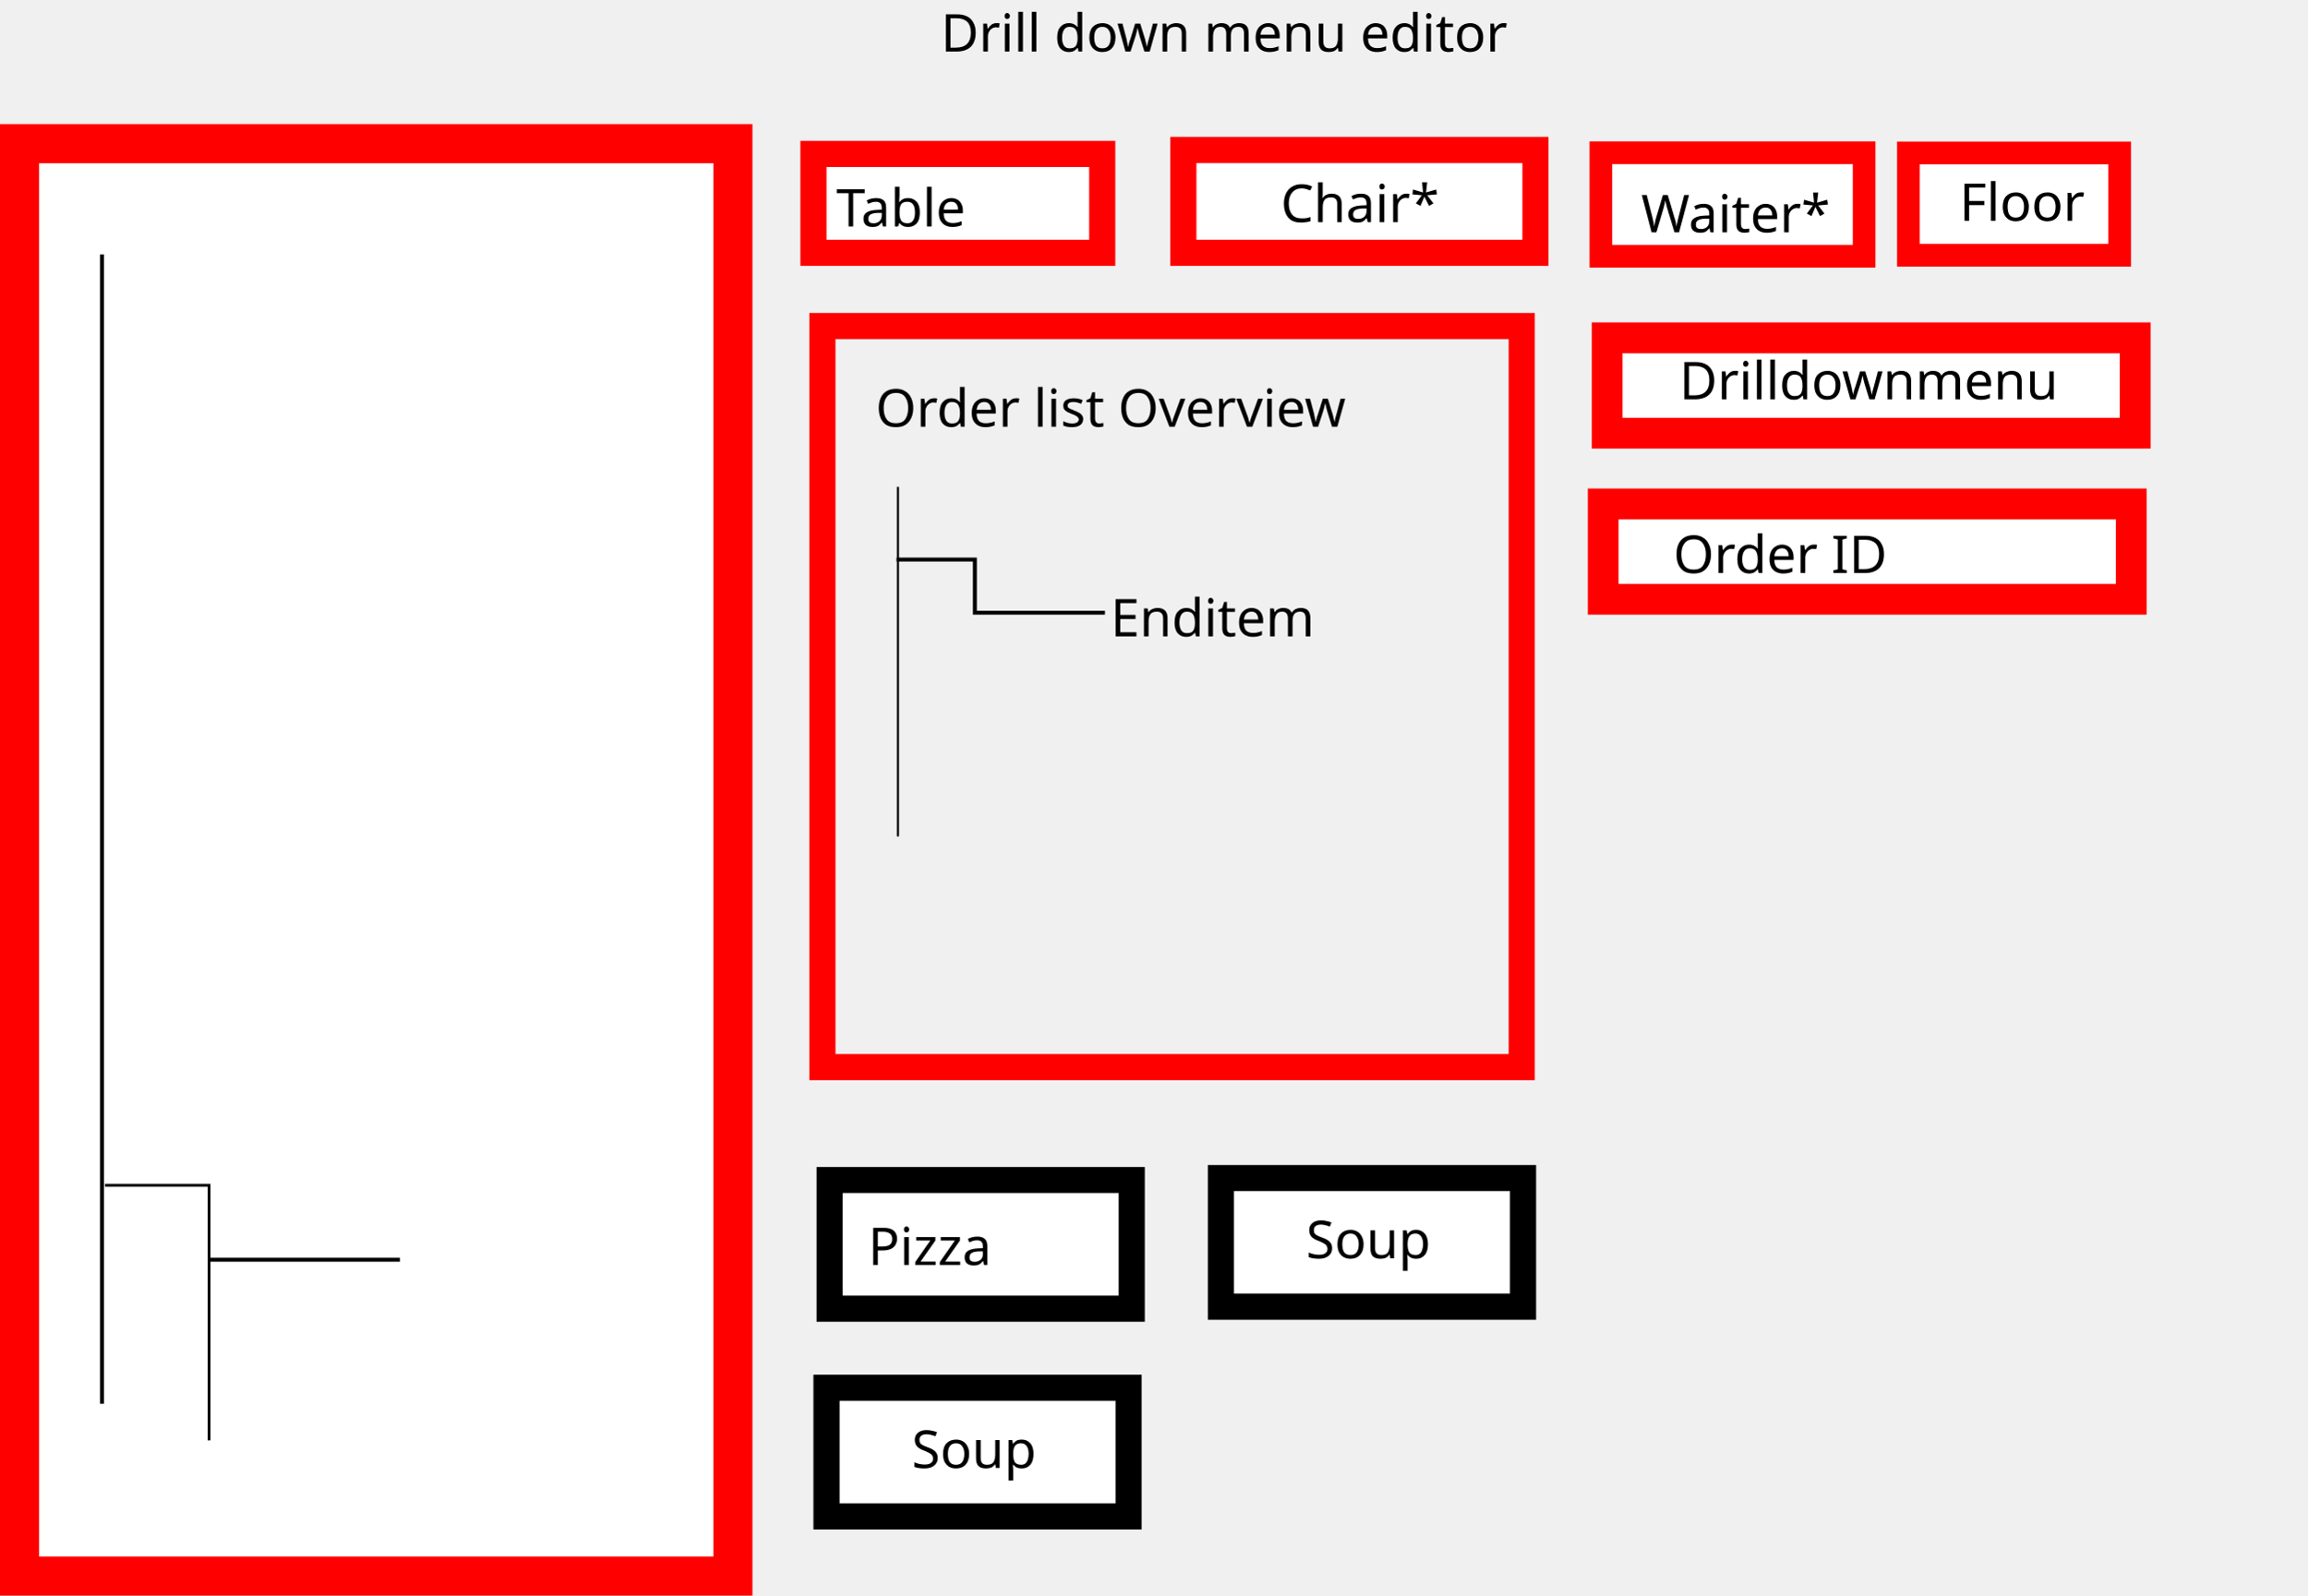
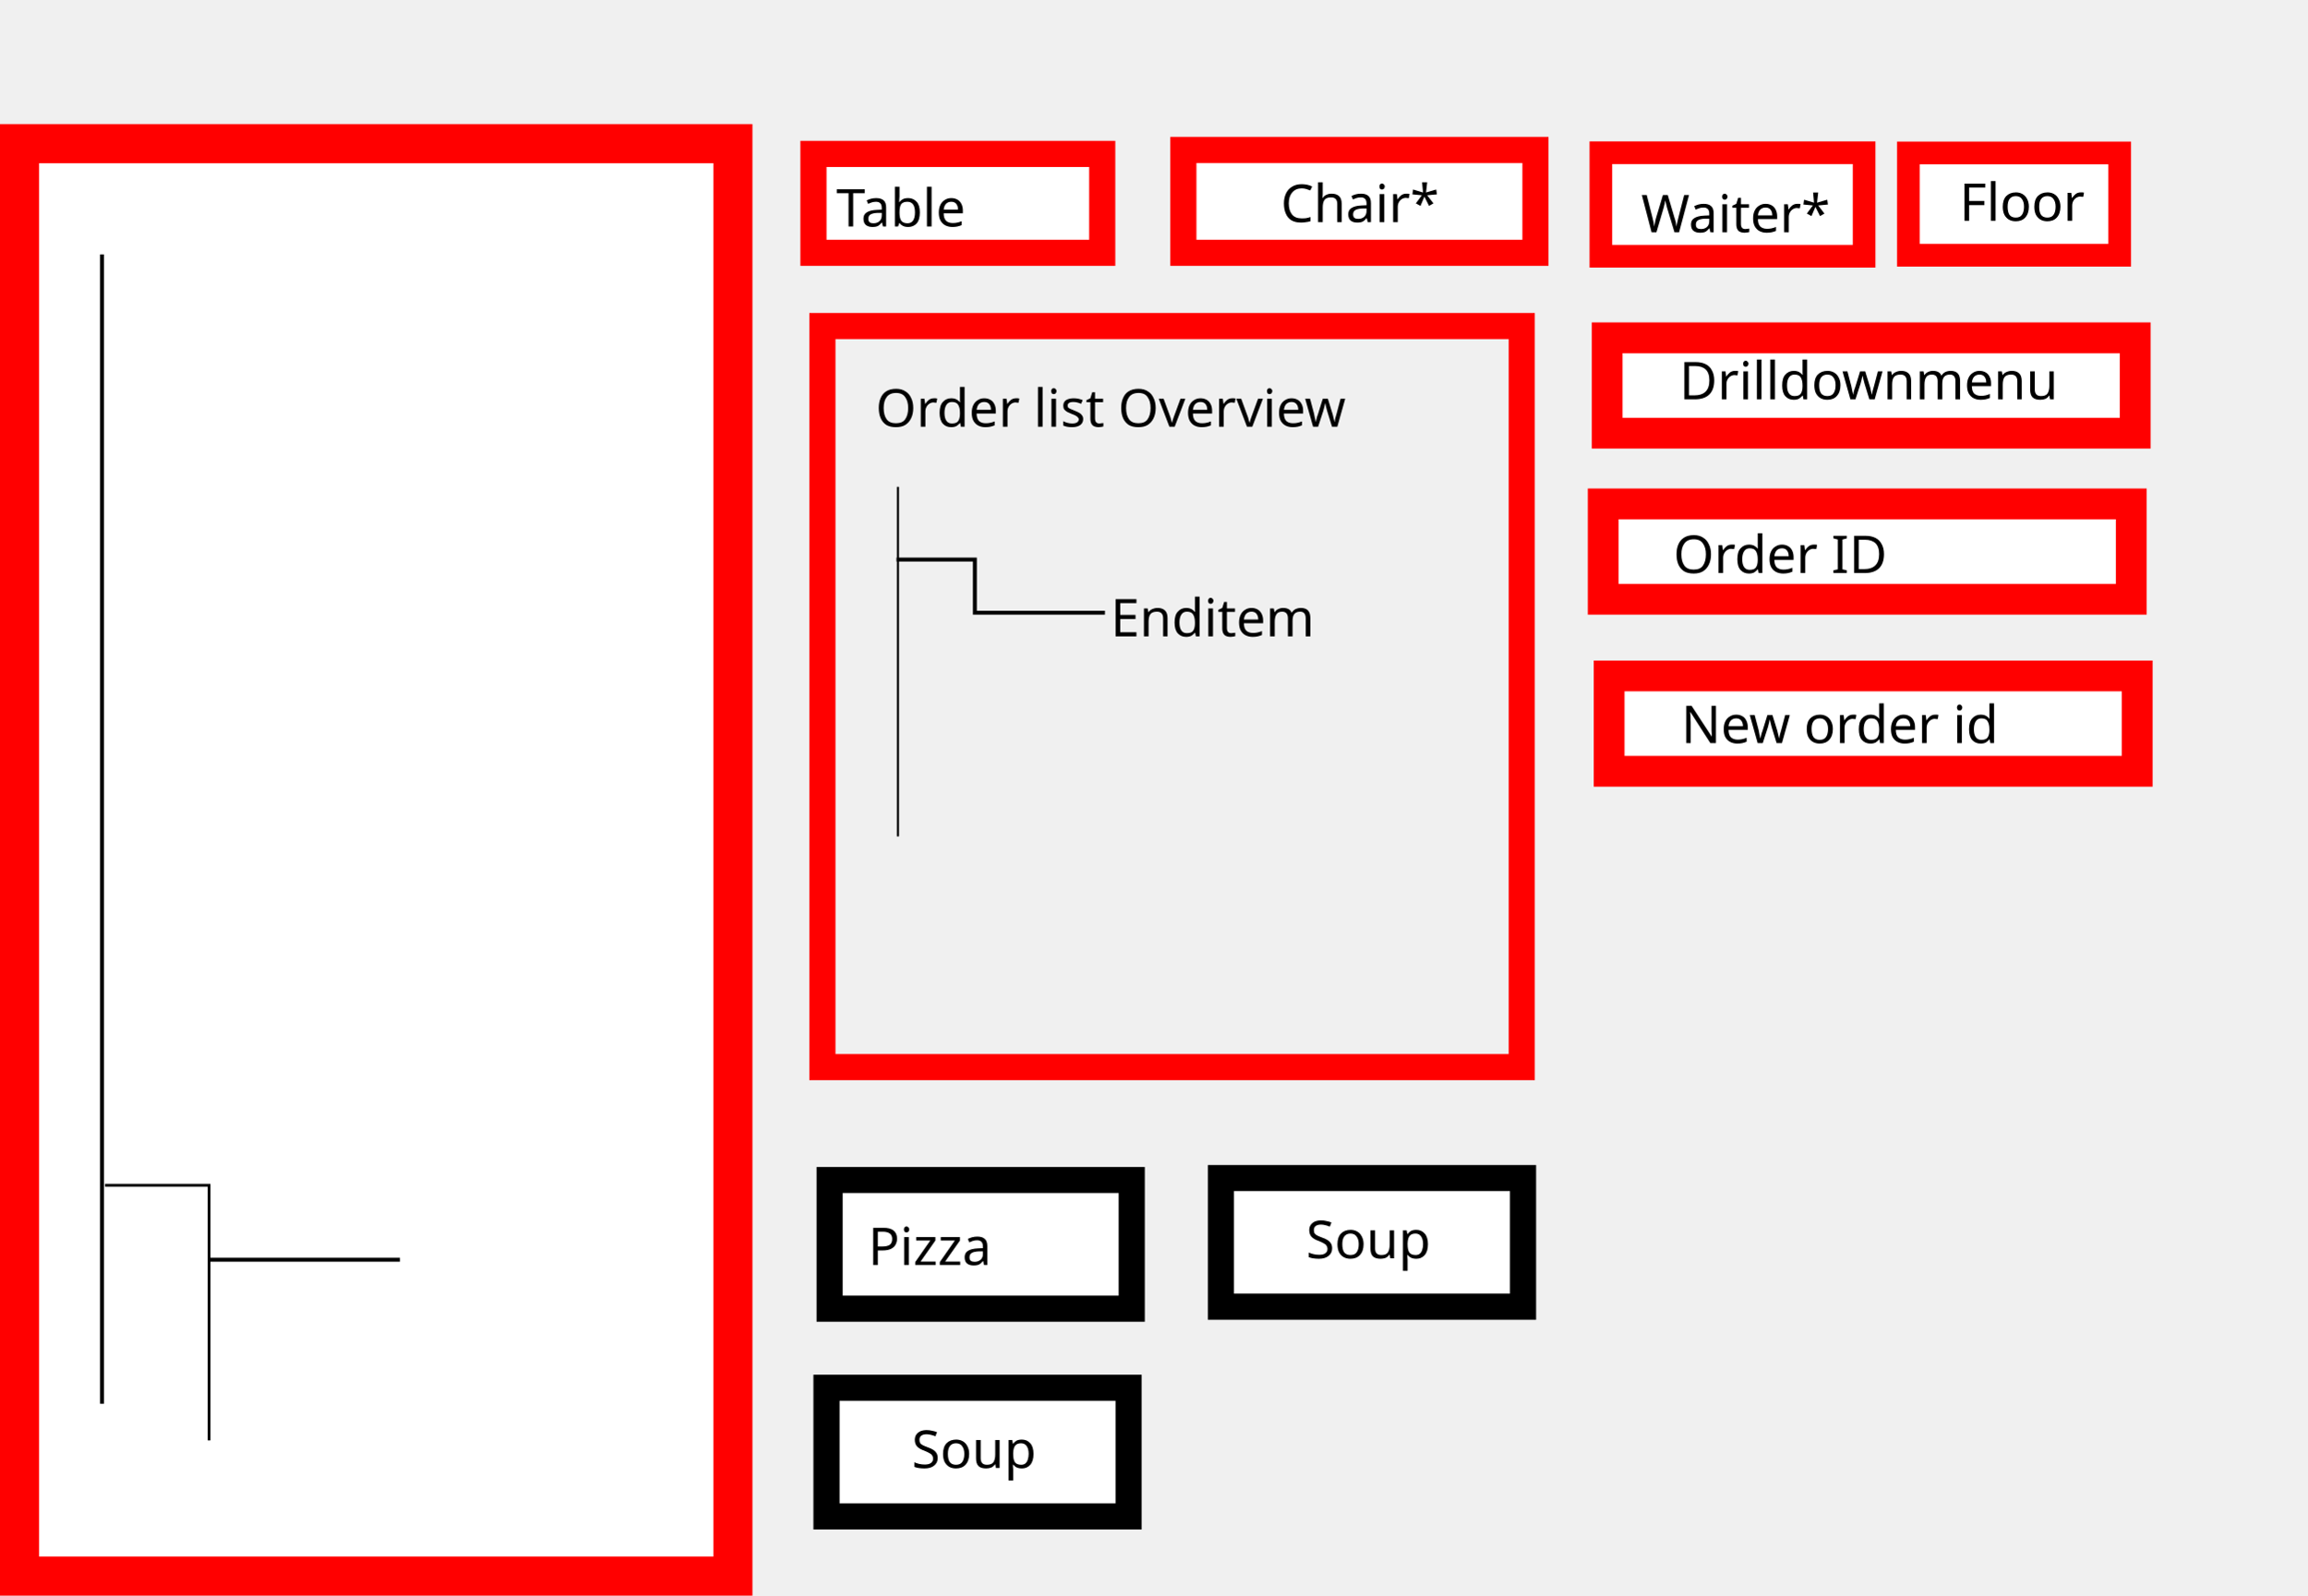
<svg xmlns="http://www.w3.org/2000/svg" width="155.867mm" height="107.835mm" viewBox="0 0 155.867 107.835" version="1.1" id="svg8">
  <defs id="defs2">
    </defs>
  <g id="layer1" transform="translate(-16.35523,-8.60859)">
    <rect style="opacity:1;fill:#ffffff;fill-opacity:1;stroke:#ff0000;stroke-width:2.64;stroke-miterlimit:4;stroke-dasharray:none;stroke-dashoffset:0;stroke-opacity:1" id="rect815" width="48.195" height="96.807" x="17.675" y="18.317" />
    <path style="fill:none;stroke:#000000;stroke-width:0.265px;stroke-linecap:butt;stroke-linejoin:miter;stroke-opacity:1" d="M 23.246,25.802 V 103.476" id="path817" />
    <path style="fill:none;stroke:#000000;stroke-width:0.187px;stroke-linecap:butt;stroke-linejoin:miter;stroke-opacity:1" d="M 23.448,88.716 H 30.48 V 105.953" id="path819" />
    <path style="fill:none;stroke:#000000;stroke-width:0.265px;stroke-linecap:butt;stroke-linejoin:miter;stroke-opacity:1" d="M 30.522,93.743 H 43.373" id="path821" />
    <text xml:space="preserve" style="font-style:normal;font-weight:normal;font-size:3.528px;line-height:1.25;font-family:sans-serif;letter-spacing:0px;word-spacing:0px;fill:#000000;fill-opacity:1;stroke:none;stroke-width:0.265" x="79.914" y="12.091" id="text825">
-       <tspan x="79.914" y="12.091" style="stroke-width:0.265" id="tspan960">Drill down menu editor</tspan>
+       <tspan x="79.914" y="15.212" style="stroke-width:0.265" id="tspan960" />
    </text>
    <rect style="opacity:1;fill:#ffffff;fill-opacity:1;stroke:#ff0000;stroke-width:1.765;stroke-miterlimit:4;stroke-dasharray:none;stroke-dashoffset:0;stroke-opacity:1" id="rect827" width="19.511" height="6.682" x="71.312" y="19.01" />
    <rect style="opacity:1;fill:#ffffff;fill-opacity:1;stroke:#ff0000;stroke-width:1.765;stroke-miterlimit:4;stroke-dasharray:none;stroke-dashoffset:0;stroke-opacity:1" id="rect829" width="23.787" height="6.949" x="96.304" y="18.743" />
    <text xml:space="preserve" style="font-style:normal;font-weight:normal;font-size:3.528px;line-height:1.25;font-family:sans-serif;letter-spacing:0px;word-spacing:0px;fill:#000000;fill-opacity:1;stroke:none;stroke-width:0.265" x="72.855" y="23.912" id="text837">
      <tspan id="tspan835" x="72.855" y="23.912" style="stroke-width:0.265">Table</tspan>
    </text>
    <text xml:space="preserve" style="font-style:normal;font-weight:normal;font-size:3.528px;line-height:1.25;font-family:sans-serif;letter-spacing:0px;word-spacing:0px;fill:#000000;fill-opacity:1;stroke:none;stroke-width:0.265" x="102.879" y="23.621" id="text837-3">
      <tspan x="102.879" y="23.621" style="stroke-width:0.265" id="tspan857">Chair*</tspan>
    </text>
    <g id="g996" transform="translate(0.4009043,0.1336348)">
      <rect y="88.224" x="72.004" height="8.693" width="20.411" id="rect865" style="opacity:1;fill:#ffffff;fill-opacity:1;stroke:#000000;stroke-width:1.765;stroke-miterlimit:4;stroke-dasharray:none;stroke-dashoffset:0;stroke-opacity:1" />
      <text id="text869" y="93.965" x="74.604" style="font-style:normal;font-weight:normal;font-size:3.528px;line-height:1.25;font-family:sans-serif;letter-spacing:0px;word-spacing:0px;fill:#000000;fill-opacity:1;stroke:none;stroke-width:0.265" xml:space="preserve">
        <tspan style="stroke-width:0.265" y="93.965" x="74.604" id="tspan867">Pizza</tspan>
      </text>
    </g>
    <g id="g1001">
      <rect y="88.224" x="98.841" height="8.693" width="20.411" id="rect865-2" style="opacity:1;fill:#ffffff;fill-opacity:1;stroke:#000000;stroke-width:1.765;stroke-miterlimit:4;stroke-dasharray:none;stroke-dashoffset:0;stroke-opacity:1" />
      <text id="text888" y="93.646" x="104.589" style="font-style:normal;font-weight:normal;font-size:3.528px;line-height:1.25;font-family:sans-serif;letter-spacing:0px;word-spacing:0px;fill:#000000;fill-opacity:1;stroke:none;stroke-width:0.265" xml:space="preserve">
        <tspan style="stroke-width:0.265" y="93.646" x="104.589" id="tspan886">Soup</tspan>
      </text>
    </g>
    <g id="g1006">
      <rect y="102.398" x="72.193" height="8.693" width="20.411" id="rect865-2-6" style="opacity:1;fill:#ffffff;fill-opacity:1;stroke:#000000;stroke-width:1.765;stroke-miterlimit:4;stroke-dasharray:none;stroke-dashoffset:0;stroke-opacity:1" />
      <text id="text888-3" y="107.82" x="77.942" style="font-style:normal;font-weight:normal;font-size:3.528px;line-height:1.25;font-family:sans-serif;letter-spacing:0px;word-spacing:0px;fill:#000000;fill-opacity:1;stroke:none;stroke-width:0.265" xml:space="preserve">
        <tspan style="stroke-width:0.265" y="107.82" x="77.942" id="tspan886-7">Soup</tspan>
      </text>
    </g>
    <rect style="opacity:1;fill:#ffffff;fill-opacity:1;stroke:#ff0000;stroke-width:1.535;stroke-miterlimit:4;stroke-dasharray:none;stroke-dashoffset:0;stroke-opacity:1" id="rect827-2" width="14.273" height="6.911" x="145.289" y="18.945" />
    <text xml:space="preserve" style="font-style:normal;font-weight:normal;font-size:3.528px;line-height:1.25;font-family:sans-serif;letter-spacing:0px;word-spacing:0px;fill:#000000;fill-opacity:1;stroke:none;stroke-width:0.265" x="148.734" y="23.534" id="text958">
      <tspan id="tspan956" x="148.734" y="23.534" style="stroke-width:0.265">Floor</tspan>
    </text>
    <rect style="opacity:1;fill:#ffffff;fill-opacity:1;stroke:#ff0000;stroke-width:1.531;stroke-miterlimit:4;stroke-dasharray:none;stroke-dashoffset:0;stroke-opacity:1" id="rect829-2-0" width="17.784" height="6.994" x="124.512" y="18.931" />
    <text xml:space="preserve" style="font-style:normal;font-weight:normal;font-size:3.528px;line-height:1.25;font-family:sans-serif;letter-spacing:0px;word-spacing:0px;fill:#000000;fill-opacity:1;stroke:none;stroke-width:0.265" x="127.236" y="24.304" id="text837-3-2-0">
      <tspan x="127.236" y="24.304" style="stroke-width:0.265" id="tspan857-2-6">Waiter*</tspan>
    </text>
    <rect style="opacity:1;fill:none;fill-opacity:1;stroke:#ff0000;stroke-width:1.765;stroke-miterlimit:4;stroke-dasharray:none;stroke-dashoffset:0;stroke-opacity:1" id="rect957" width="47.247" height="50.082" x="71.918" y="30.643" />
    <text xml:space="preserve" style="font-style:normal;font-weight:normal;font-size:3.528px;line-height:1.25;font-family:sans-serif;letter-spacing:0px;word-spacing:0px;fill:#000000;fill-opacity:1;stroke:none;stroke-width:0.265" x="75.509" y="37.447" id="text961">
      <tspan id="tspan959" x="75.509" y="37.447" style="stroke-width:0.265">Order list Overview</tspan>
    </text>
    <path style="fill:none;stroke:#000000;stroke-width:0.146px;stroke-linecap:butt;stroke-linejoin:miter;stroke-opacity:1" d="M 77.02,41.51 V 65.134" id="path817-7" />
    <path style="fill:none;stroke:#000000;stroke-width:0.265px;stroke-linecap:butt;stroke-linejoin:miter;stroke-opacity:1" d="m 76.926,46.424 h 5.292 v 3.591 h 8.788" id="path987" />
    <text xml:space="preserve" style="font-style:normal;font-weight:normal;font-size:3.528px;line-height:1.25;font-family:sans-serif;letter-spacing:0px;word-spacing:0px;fill:#000000;fill-opacity:1;stroke:none;stroke-width:0.265" x="91.384" y="51.621" id="text991">
      <tspan id="tspan989" x="91.384" y="51.621" style="stroke-width:0.265">Enditem</tspan>
    </text>
    <rect style="opacity:1;fill:#ffffff;fill-opacity:1;stroke:#ff0000;stroke-width:2.081;stroke-miterlimit:4;stroke-dasharray:none;stroke-dashoffset:0;stroke-opacity:1" id="rect829-2-0-3" width="35.676" height="6.444" x="124.936" y="31.438" />
    <text xml:space="preserve" style="font-style:normal;font-weight:normal;font-size:3.528px;line-height:1.25;font-family:sans-serif;letter-spacing:0px;word-spacing:0px;fill:#000000;fill-opacity:1;stroke:none;stroke-width:0.265" x="129.811" y="35.595" id="text1025">
      <tspan id="tspan1023" x="129.811" y="35.595" style="stroke-width:0.265">Drilldownmenu</tspan>
    </text>
    <rect style="opacity:1;fill:#ffffff;fill-opacity:1;stroke:#ff0000;stroke-width:2.081;stroke-miterlimit:4;stroke-dasharray:none;stroke-dashoffset:0;stroke-opacity:1" id="rect829-2-0-3-8" width="35.676" height="6.444" x="124.669" y="42.663" />
    <text xml:space="preserve" style="font-style:normal;font-weight:normal;font-size:3.528px;line-height:1.25;font-family:sans-serif;letter-spacing:0px;word-spacing:0px;fill:#000000;fill-opacity:1;stroke:none;stroke-width:0.265" x="129.406" y="47.334" id="text1025-7">
      <tspan id="tspan1023-4" x="129.406" y="47.334" style="stroke-width:0.265">Order ID</tspan>
    </text>
+     <rect style="opacity:1;fill:#ffffff;fill-opacity:1;stroke:#ff0000;stroke-width:2.081;stroke-miterlimit:4;stroke-dasharray:none;stroke-dashoffset:0;stroke-opacity:1" id="rect829-2-0-3-8-3" width="35.676" height="6.444" x="125.07" y="54.289" />
+     <text xml:space="preserve" style="font-style:normal;font-weight:normal;font-size:3.528px;line-height:1.25;font-family:sans-serif;letter-spacing:0px;word-spacing:0px;fill:#000000;fill-opacity:1;stroke:none;stroke-width:0.265" x="129.94" y="58.826" id="text1025-7-5">
+       <tspan id="tspan1023-4-2" x="129.94" y="58.826" style="stroke-width:0.265">New order id</tspan>
+     </text>
  </g>
</svg>
